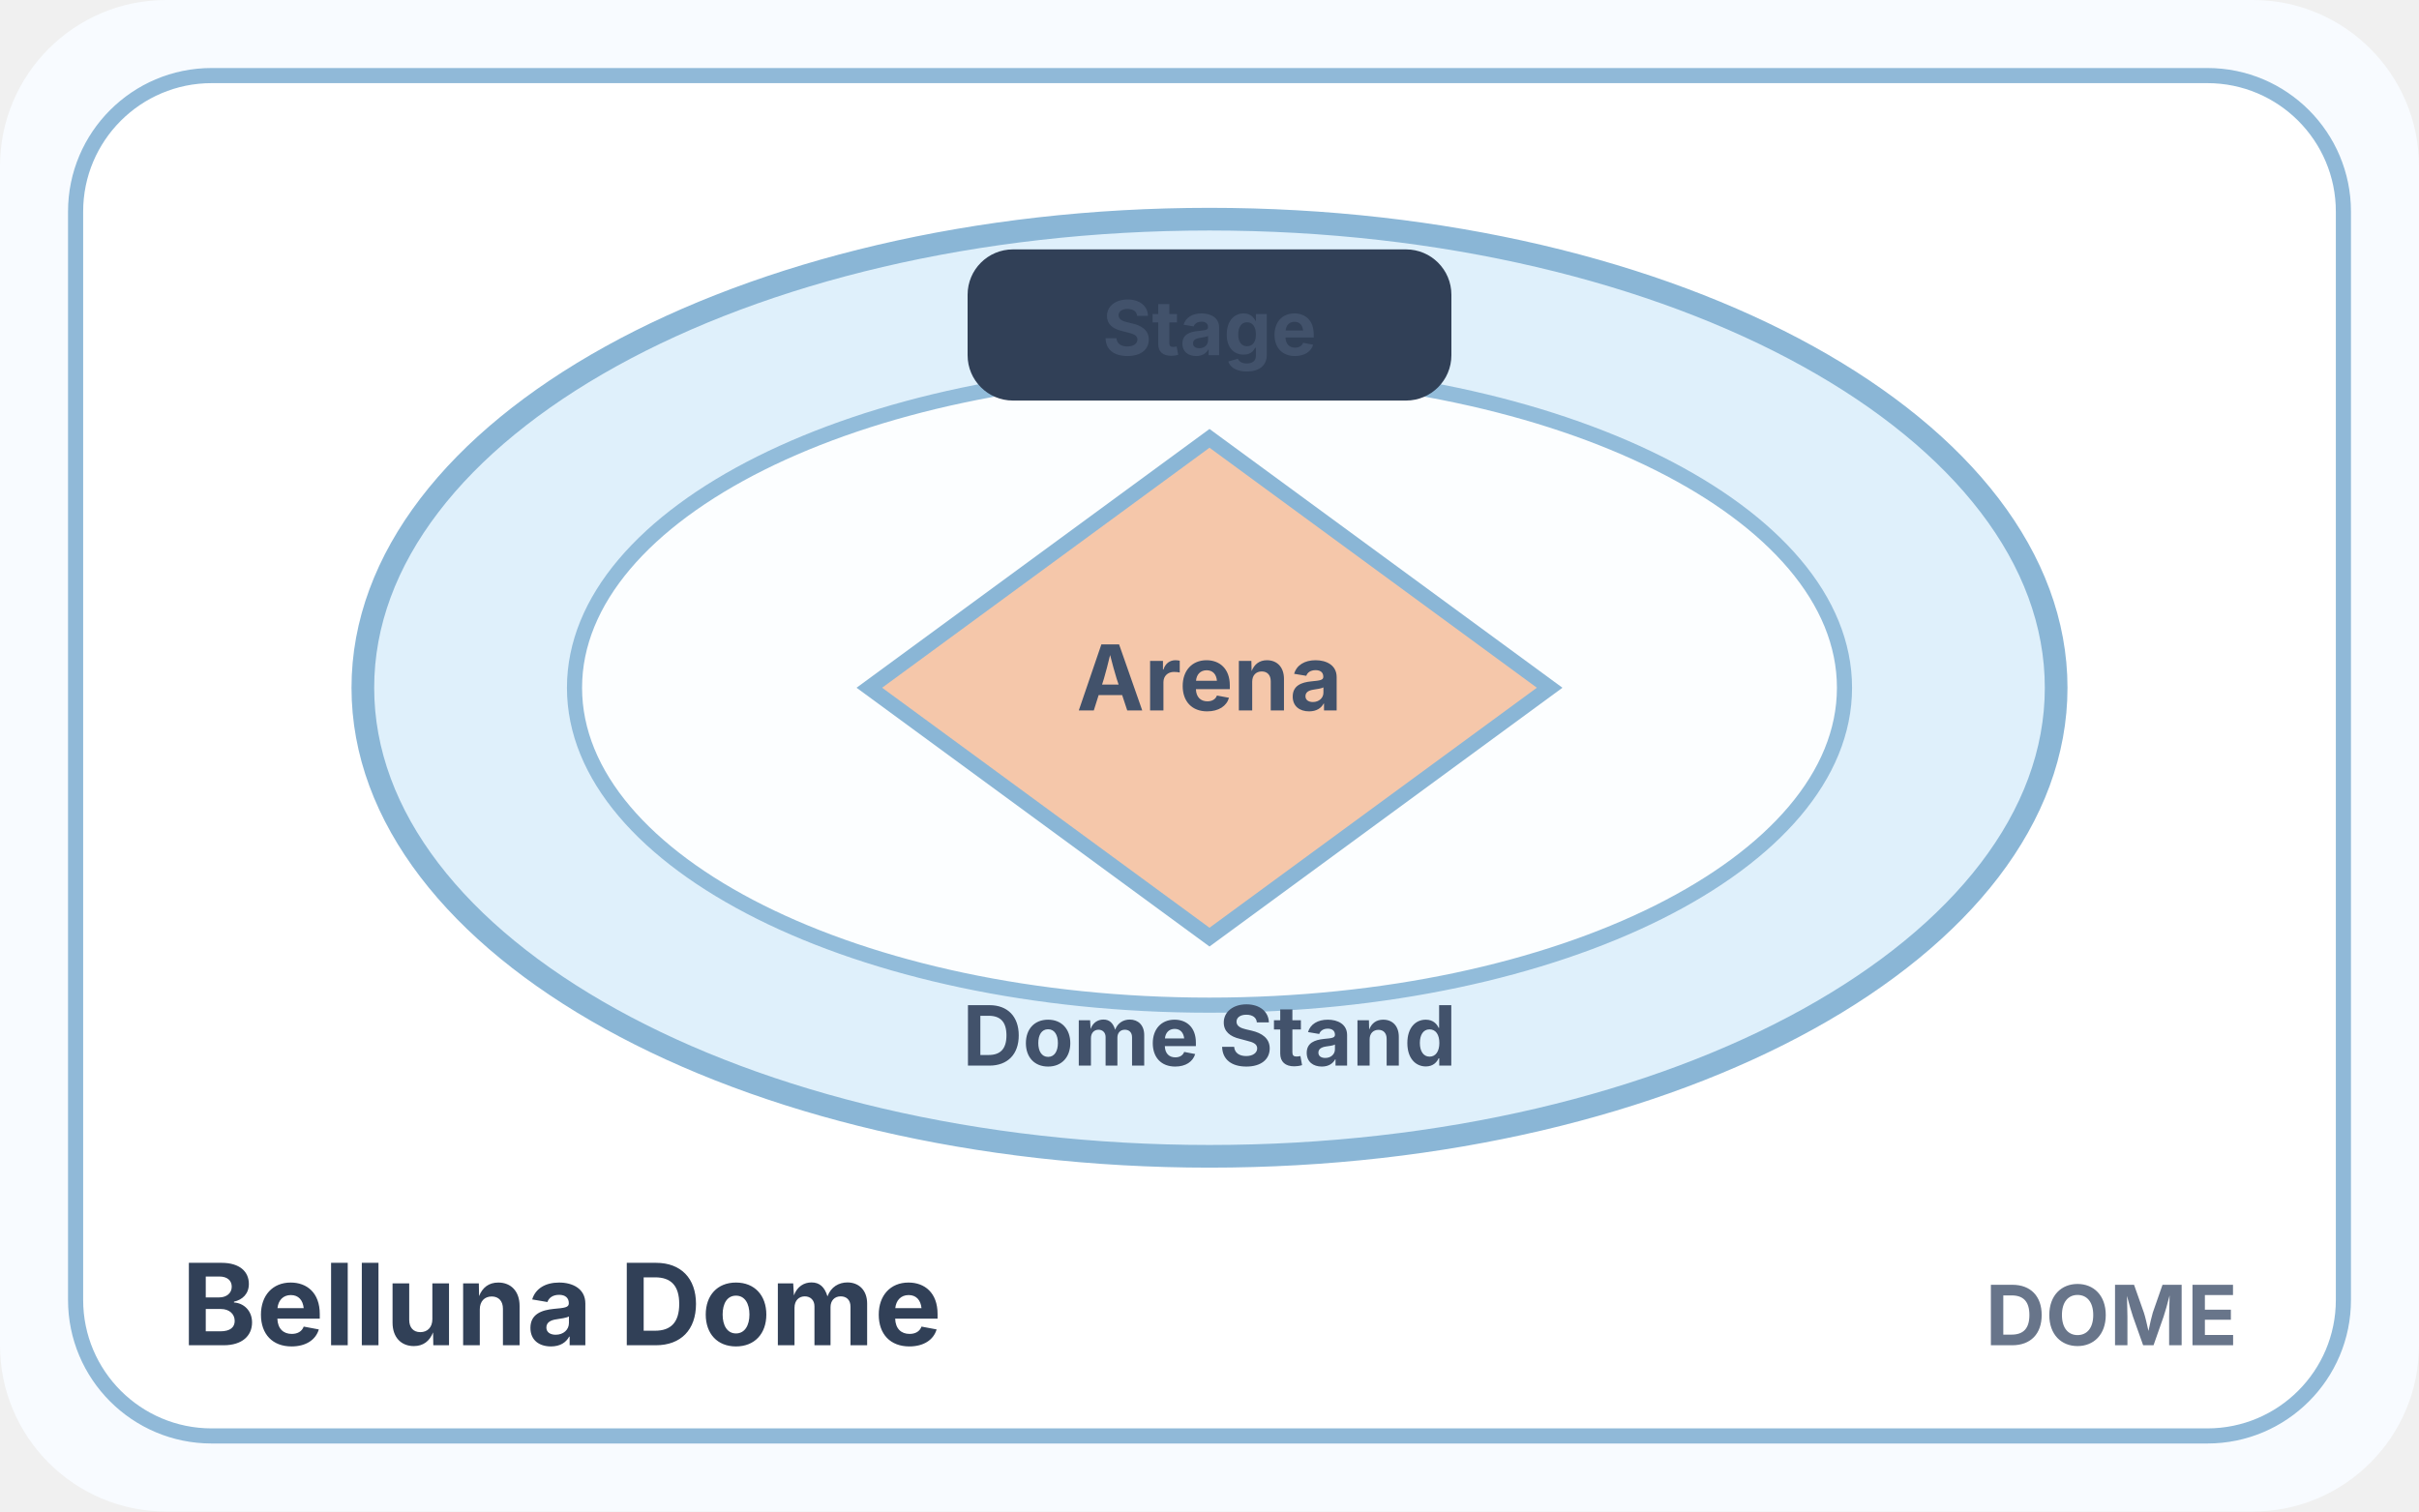
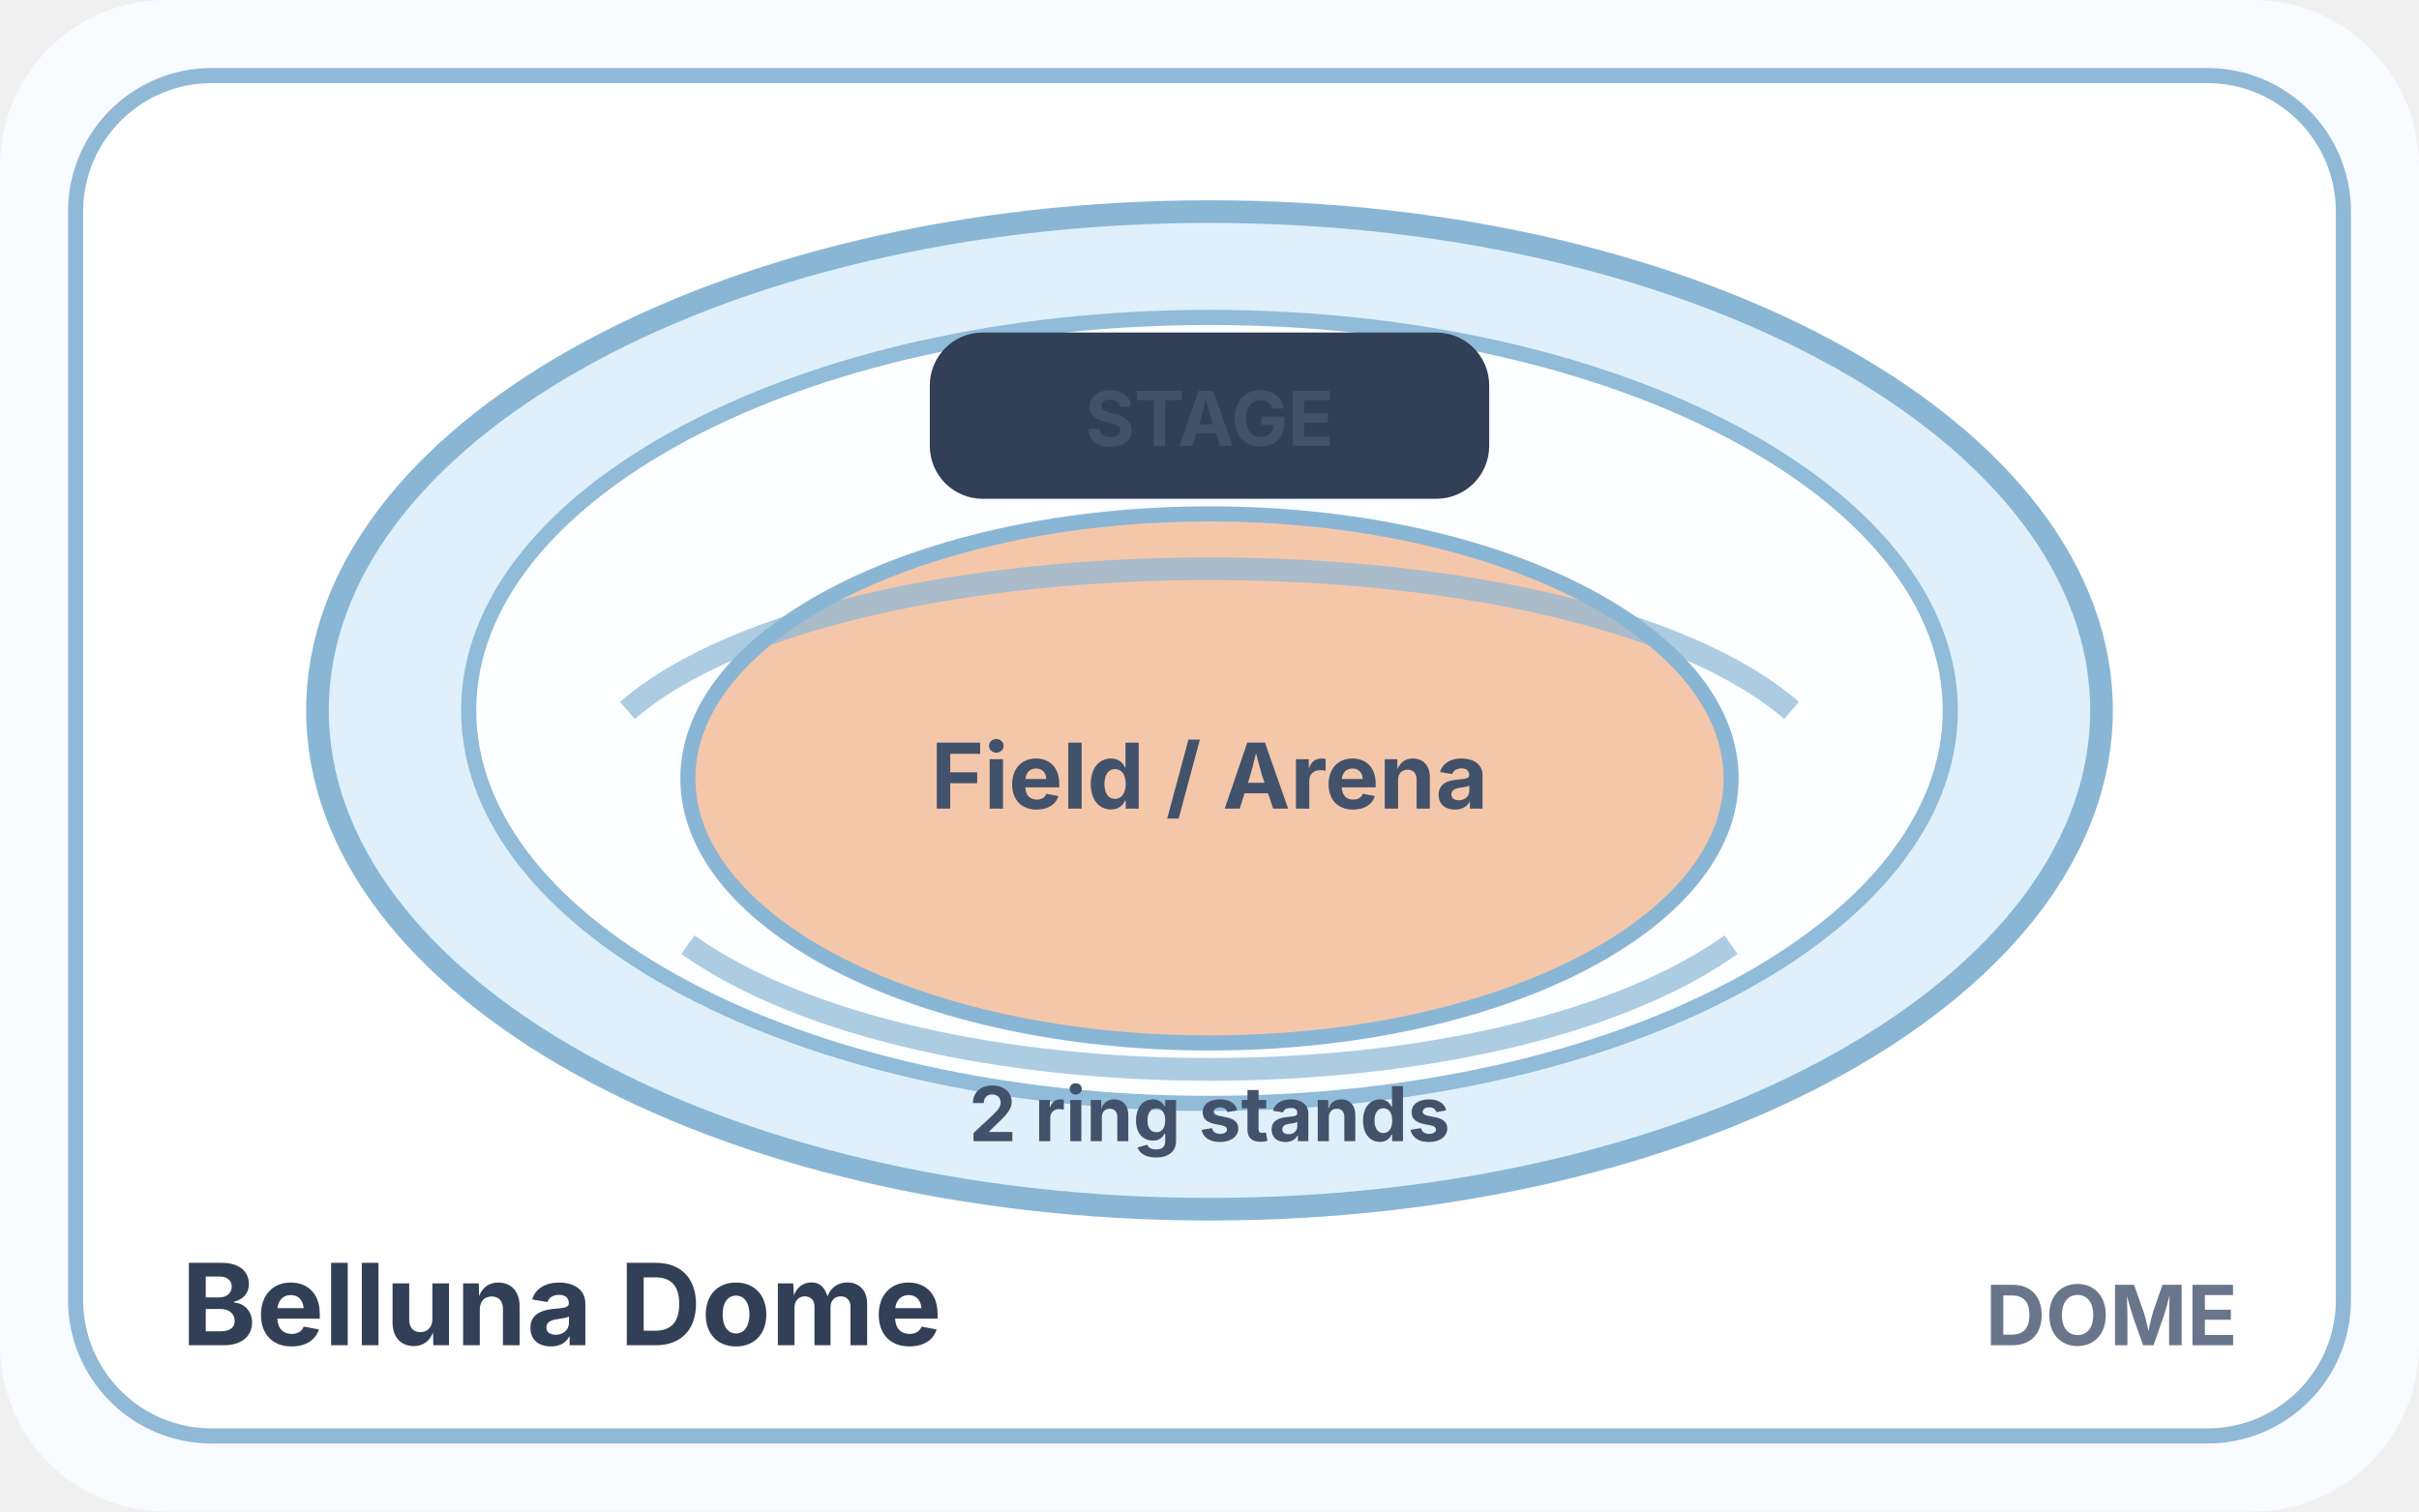
<svg xmlns="http://www.w3.org/2000/svg" viewBox="0 0 320 200" role="img" aria-labelledby="title desc">
  <rect width="320" height="200" rx="22" fill="#f8fbff" />
  <rect x="10" y="10" width="300" height="180" rx="18" fill="white" stroke="#8ab6d6" stroke-width="2" opacity="0.95" />
-   <ellipse cx="160" cy="91" rx="112" ry="62" fill="#dff0fb" stroke="#8ab6d6" stroke-width="3" />
-   <ellipse cx="160" cy="91" rx="84" ry="42" fill="white" stroke="#8ab6d6" stroke-width="2" opacity="0.9" />
-   <path d="M160 58 L205 91 L160 124 L115 91 Z" fill="#f5c7aa" stroke="#8ab6d6" stroke-width="2" />
-   <rect x="128" y="33" width="64" height="20" rx="6" fill="#314057" />
-   <text x="160" y="47" text-anchor="middle" fill="#42526b" font-family="Inter, Arial, sans-serif" font-size="10" font-weight="700">Stage</text>
-   <text x="160" y="94" text-anchor="middle" fill="#42526b" font-family="Inter, Arial, sans-serif" font-size="12" font-weight="700">Arena</text>
-   <text x="160" y="141" text-anchor="middle" fill="#42526b" font-family="Inter, Arial, sans-serif" font-size="11" font-weight="700">Dome Stand</text>
+   <ellipse cx="160" cy="94" rx="118" ry="66" fill="#dff0fb" stroke="#8ab6d6" stroke-width="3" />
+   <ellipse cx="160" cy="94" rx="98" ry="52" fill="white" stroke="#8ab6d6" stroke-width="2" opacity="0.92" />
+   <ellipse cx="160" cy="103" rx="69" ry="35" fill="#f5c7aa" stroke="#8ab6d6" stroke-width="2" />
+   <rect x="123" y="44" width="74" height="22" rx="7" fill="#314057" />
+   <path d="M83 94 C112 69 208 69 237 94" fill="none" stroke="#8ab6d6" stroke-width="3" opacity="0.7" />
+   <path d="M91 125 C122 147 198 147 229 125" fill="none" stroke="#8ab6d6" stroke-width="3" opacity="0.7" />
+   <text x="160" y="59" text-anchor="middle" fill="#42526b" font-family="Inter, Arial, sans-serif" font-size="10" font-weight="700">STAGE</text>
+   <text x="160" y="107" text-anchor="middle" fill="#42526b" font-family="Inter, Arial, sans-serif" font-size="12" font-weight="700">Field / Arena</text>
+   <text x="160" y="151" text-anchor="middle" fill="#42526b" font-family="Inter, Arial, sans-serif" font-size="10" font-weight="700">2 ring stands</text>
  <text x="24" y="178" fill="#314057" font-family="Inter, Arial, sans-serif" font-size="15" font-weight="700">Belluna Dome</text>
  <text x="296" y="178" text-anchor="end" fill="#68758a" font-family="Inter, Arial, sans-serif" font-size="11" font-weight="700">DOME</text>
</svg>
